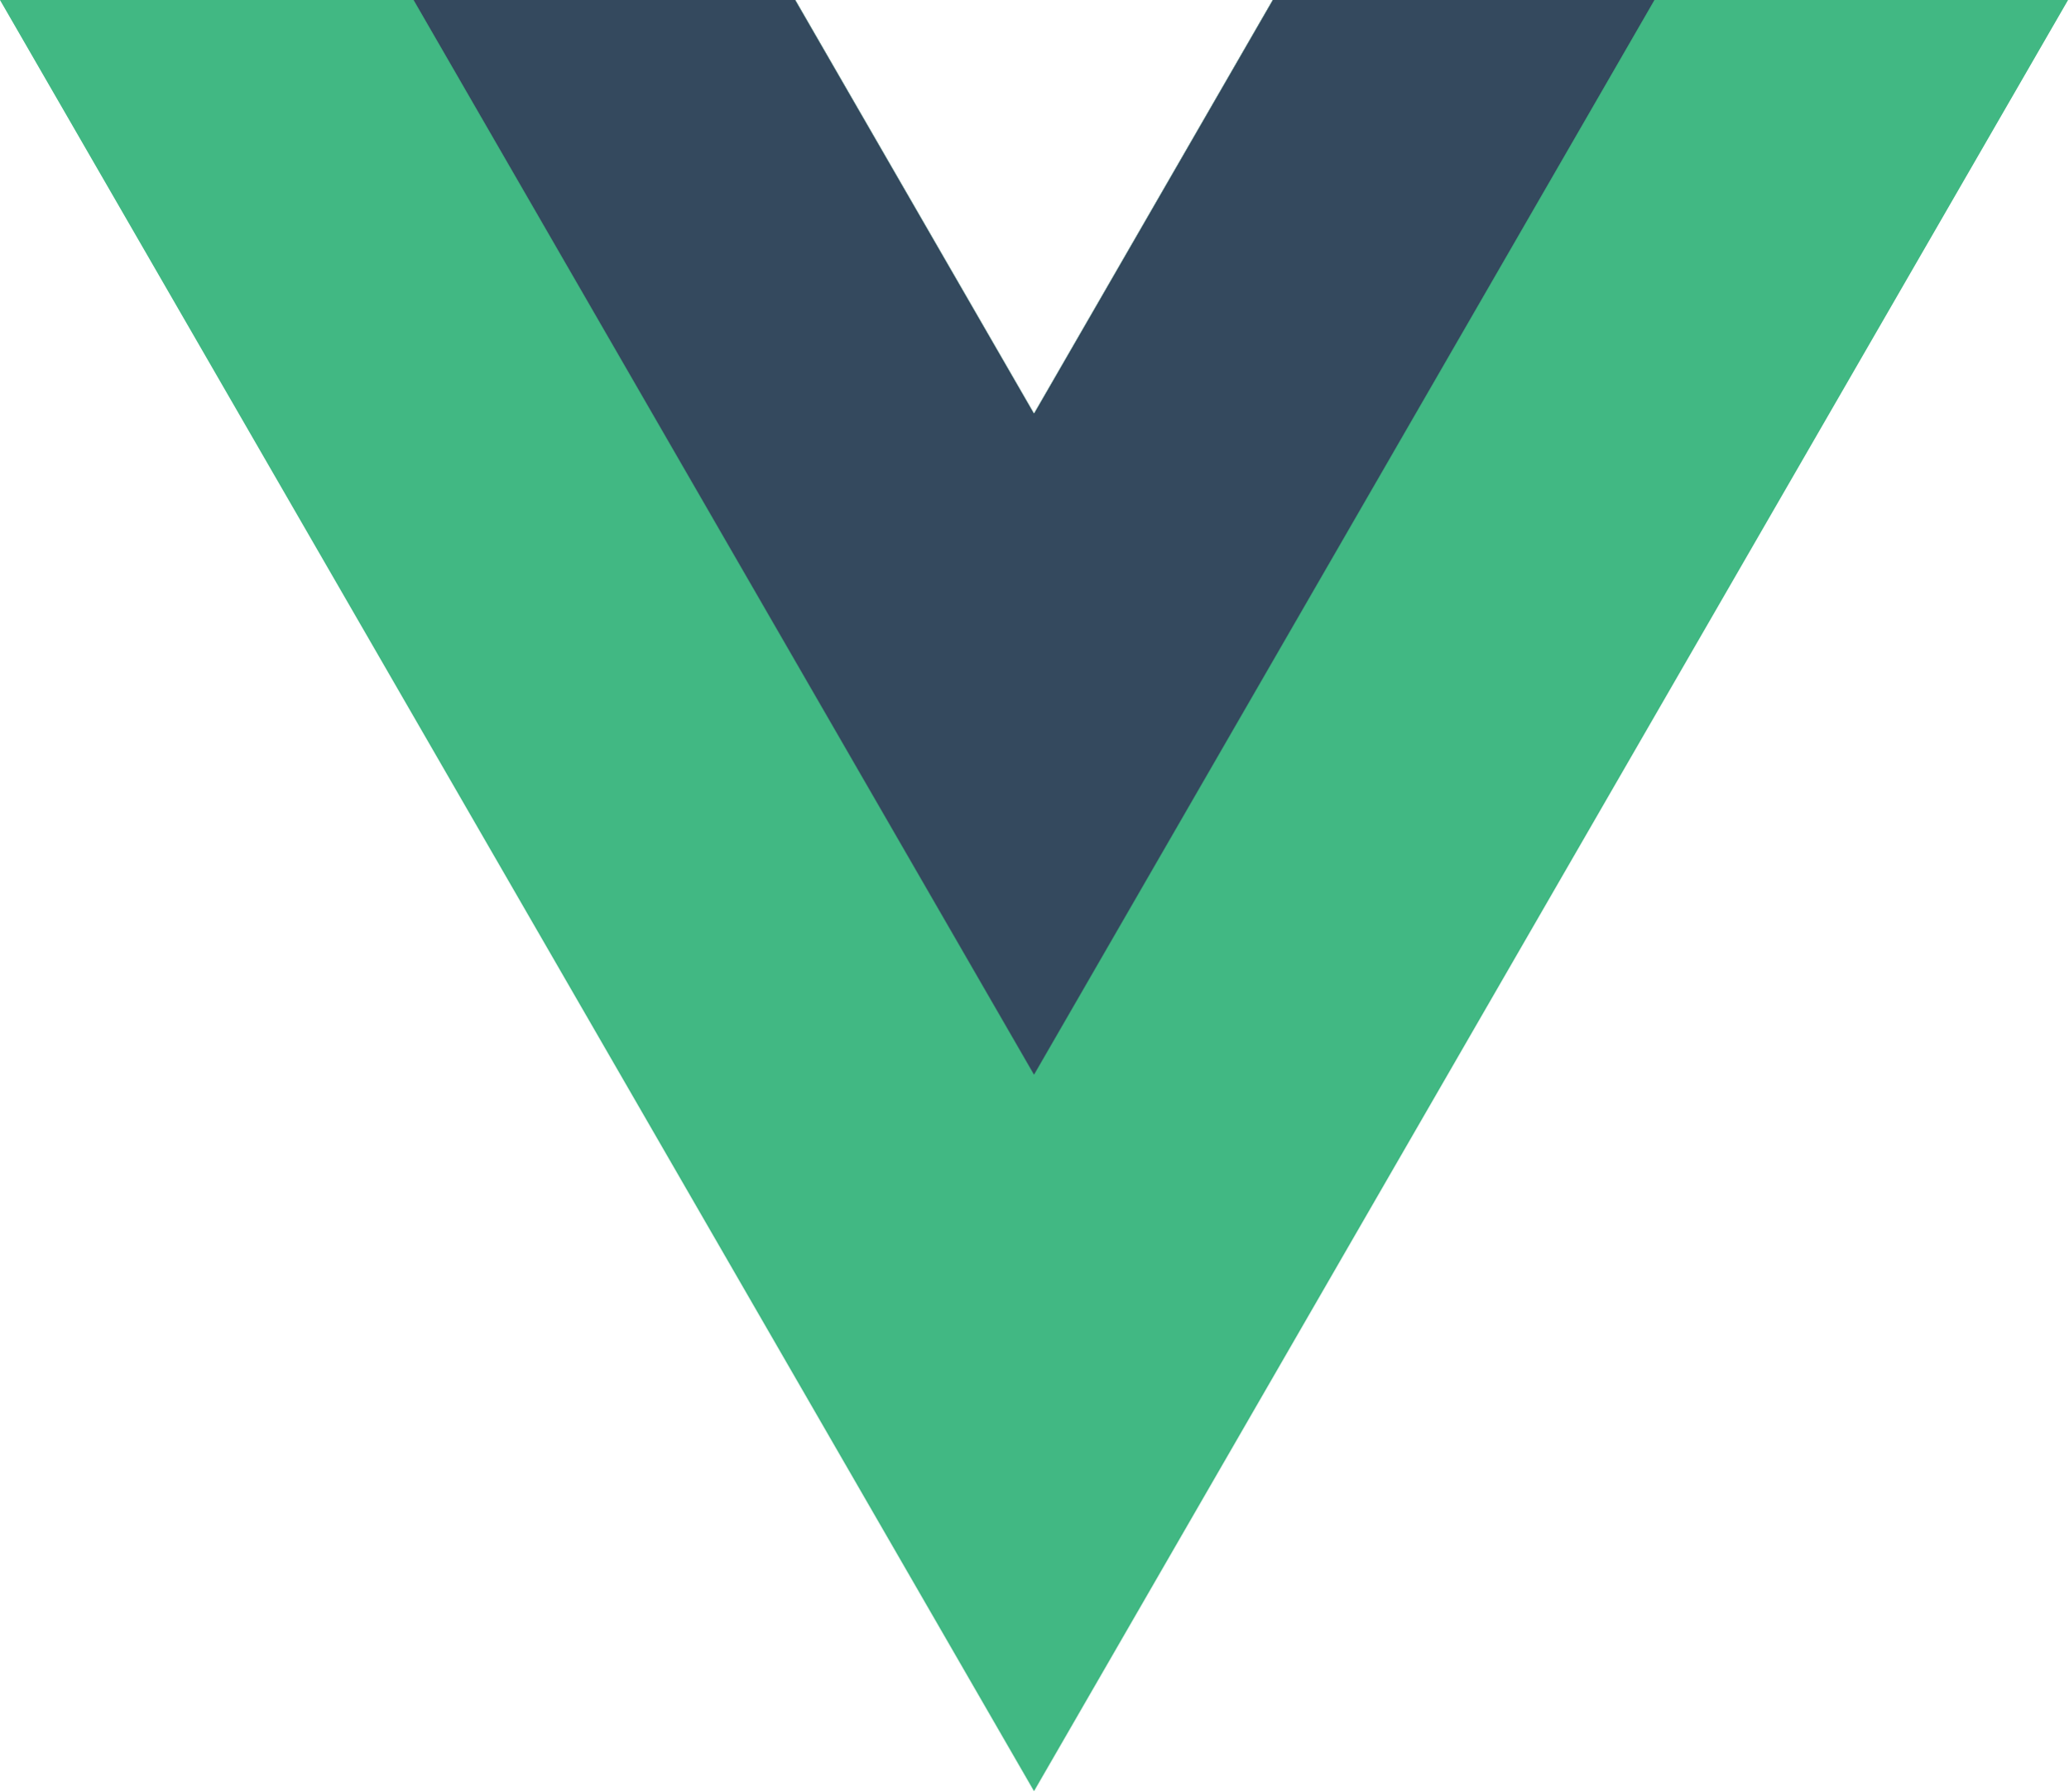
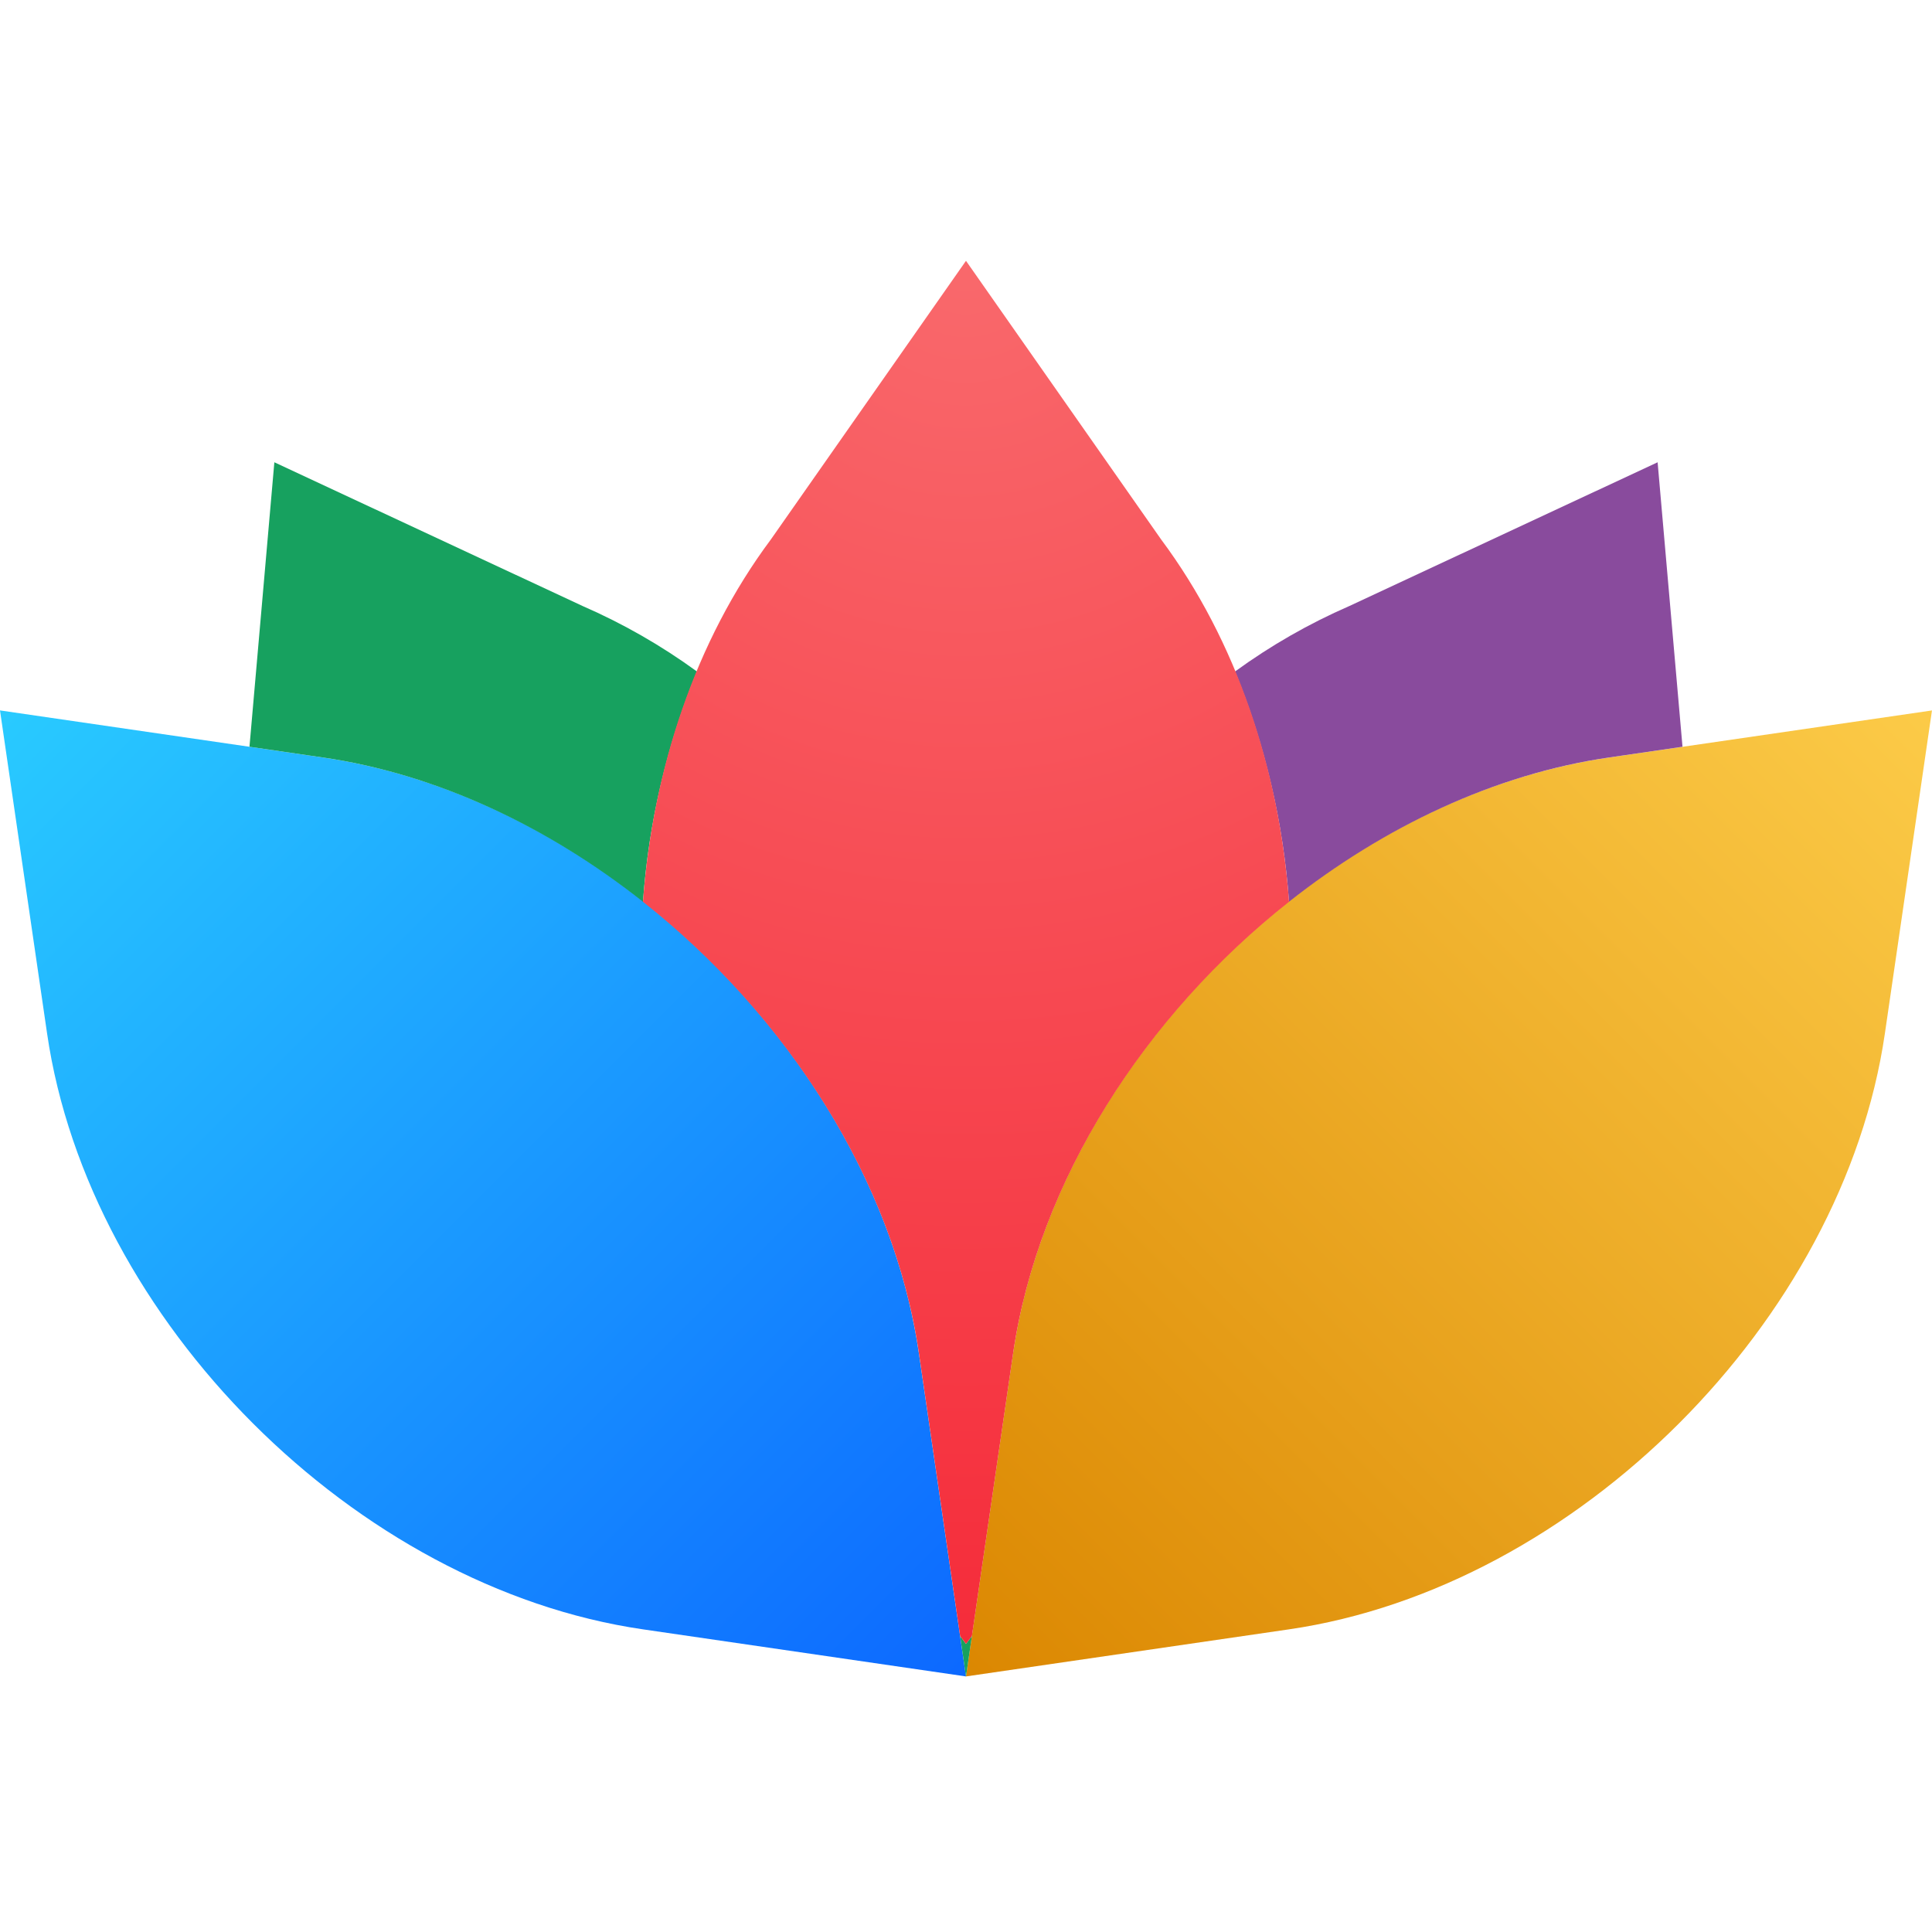
- <svg xmlns="http://www.w3.org/2000/svg" viewBox="0 0 261.76 226.69">
-   <path d="M161.096.001l-30.225 52.351L100.647.001H-.005l130.877 226.688L261.749.001z" fill="#41b883" />
-   <path d="M161.096.001l-30.225 52.351L100.647.001H52.346l78.526 136.01L209.398.001z" fill="#34495e" />
+ <svg xmlns="http://www.w3.org/2000/svg" width="200px" height="200px" viewBox="0 0 200 200" version="1.1">
+   <defs>
+     <linearGradient x1="0%" y1="100%" x2="100%" y2="0%" id="linearGradient-1">
+       <stop stop-color="#DB8701" offset="0%" />
+       <stop stop-color="#FCCB48" offset="100%" />
+     </linearGradient>
+     <linearGradient x1="99.997%" y1="100%" x2="0.003%" y2="0%" id="linearGradient-2">
+       <stop stop-color="#0C68FF" offset="0%" />
+       <stop stop-color="#29CBFF" offset="100%" />
+     </linearGradient>
+     <radialGradient cx="50%" cy="0%" fx="50%" fy="0%" r="214.072%" gradientTransform="translate(0.5,0),scale(1,0.467132),rotate(90),translate(-0.5,-0)" id="radialGradient-3">
+       <stop stop-color="#F9696C" offset="0%" />
+       <stop stop-color="#F52C3A" offset="100%" />
+     </radialGradient>
+   </defs>
+   <g id="页面-1" stroke="none" stroke-width="1" fill="none" fill-rule="evenodd">
+     <g id="编组">
+       <rect id="矩形" x="0" y="0" width="200" height="200" />
+       <g id="logo" transform="translate(0, 27)" fill-rule="nonzero">
+         <path d="M99.998,146.543 L104.871,113.107 C109.203,83.368 136.825,55.75 166.56,51.418 L199.997,46.545 L195.123,79.981 C190.792,109.72 163.17,137.339 133.434,141.67 L99.998,146.543 Z" id="路径" fill="url(#linearGradient-1)" />
+         <path d="M99.998,146.543 L66.562,141.67 C36.823,137.339 9.205,109.717 4.873,79.981 L0,46.542 L33.436,51.415 C63.175,55.747 90.793,83.368 95.125,113.104 L99.998,146.543 Z" id="路径" fill="url(#linearGradient-2)" />
+         <polygon id="形状-path" fill="#17A15F" points="99.998 143.177 99.391 142.357 99.736 144.74 99.991 146.543 100 146.543 100.264 144.74 100.609 142.357" />
+         <path d="M72.146,42.513 C68.462,39.829 64.495,37.557 60.316,35.737 L28.401,20.855 L25.825,50.304 L33.436,51.415 C45.266,53.139 56.733,58.588 66.559,66.348 C67.144,58.157 69.03,50.111 72.146,42.513 L72.146,42.513 Z" id="形状-path" fill="#17A15F" />
+         <path d="M171.596,20.855 L139.68,35.737 C135.502,37.558 131.535,39.83 127.851,42.513 C130.968,50.111 132.854,58.157 133.438,66.348 C143.264,58.588 154.731,53.136 166.56,51.415 L174.172,50.304 L171.596,20.855 L171.596,20.855 Z" id="路径" fill="#894B9D" />
+         <path d="M95.129,113.107 L99.391,142.36 L100.002,143.177 L100.612,142.36 L104.875,113.107 C107.486,95.201 118.567,78.102 133.441,66.352 C132.431,52.66 128.02,39.334 120.201,28.846 L99.998,0 L79.799,28.846 C71.977,39.334 67.569,52.66 66.559,66.352 C81.437,78.098 92.518,95.198 95.129,113.107 Z" id="路径" fill="url(#radialGradient-3)" />
+       </g>
+     </g>
+   </g>
</svg>
